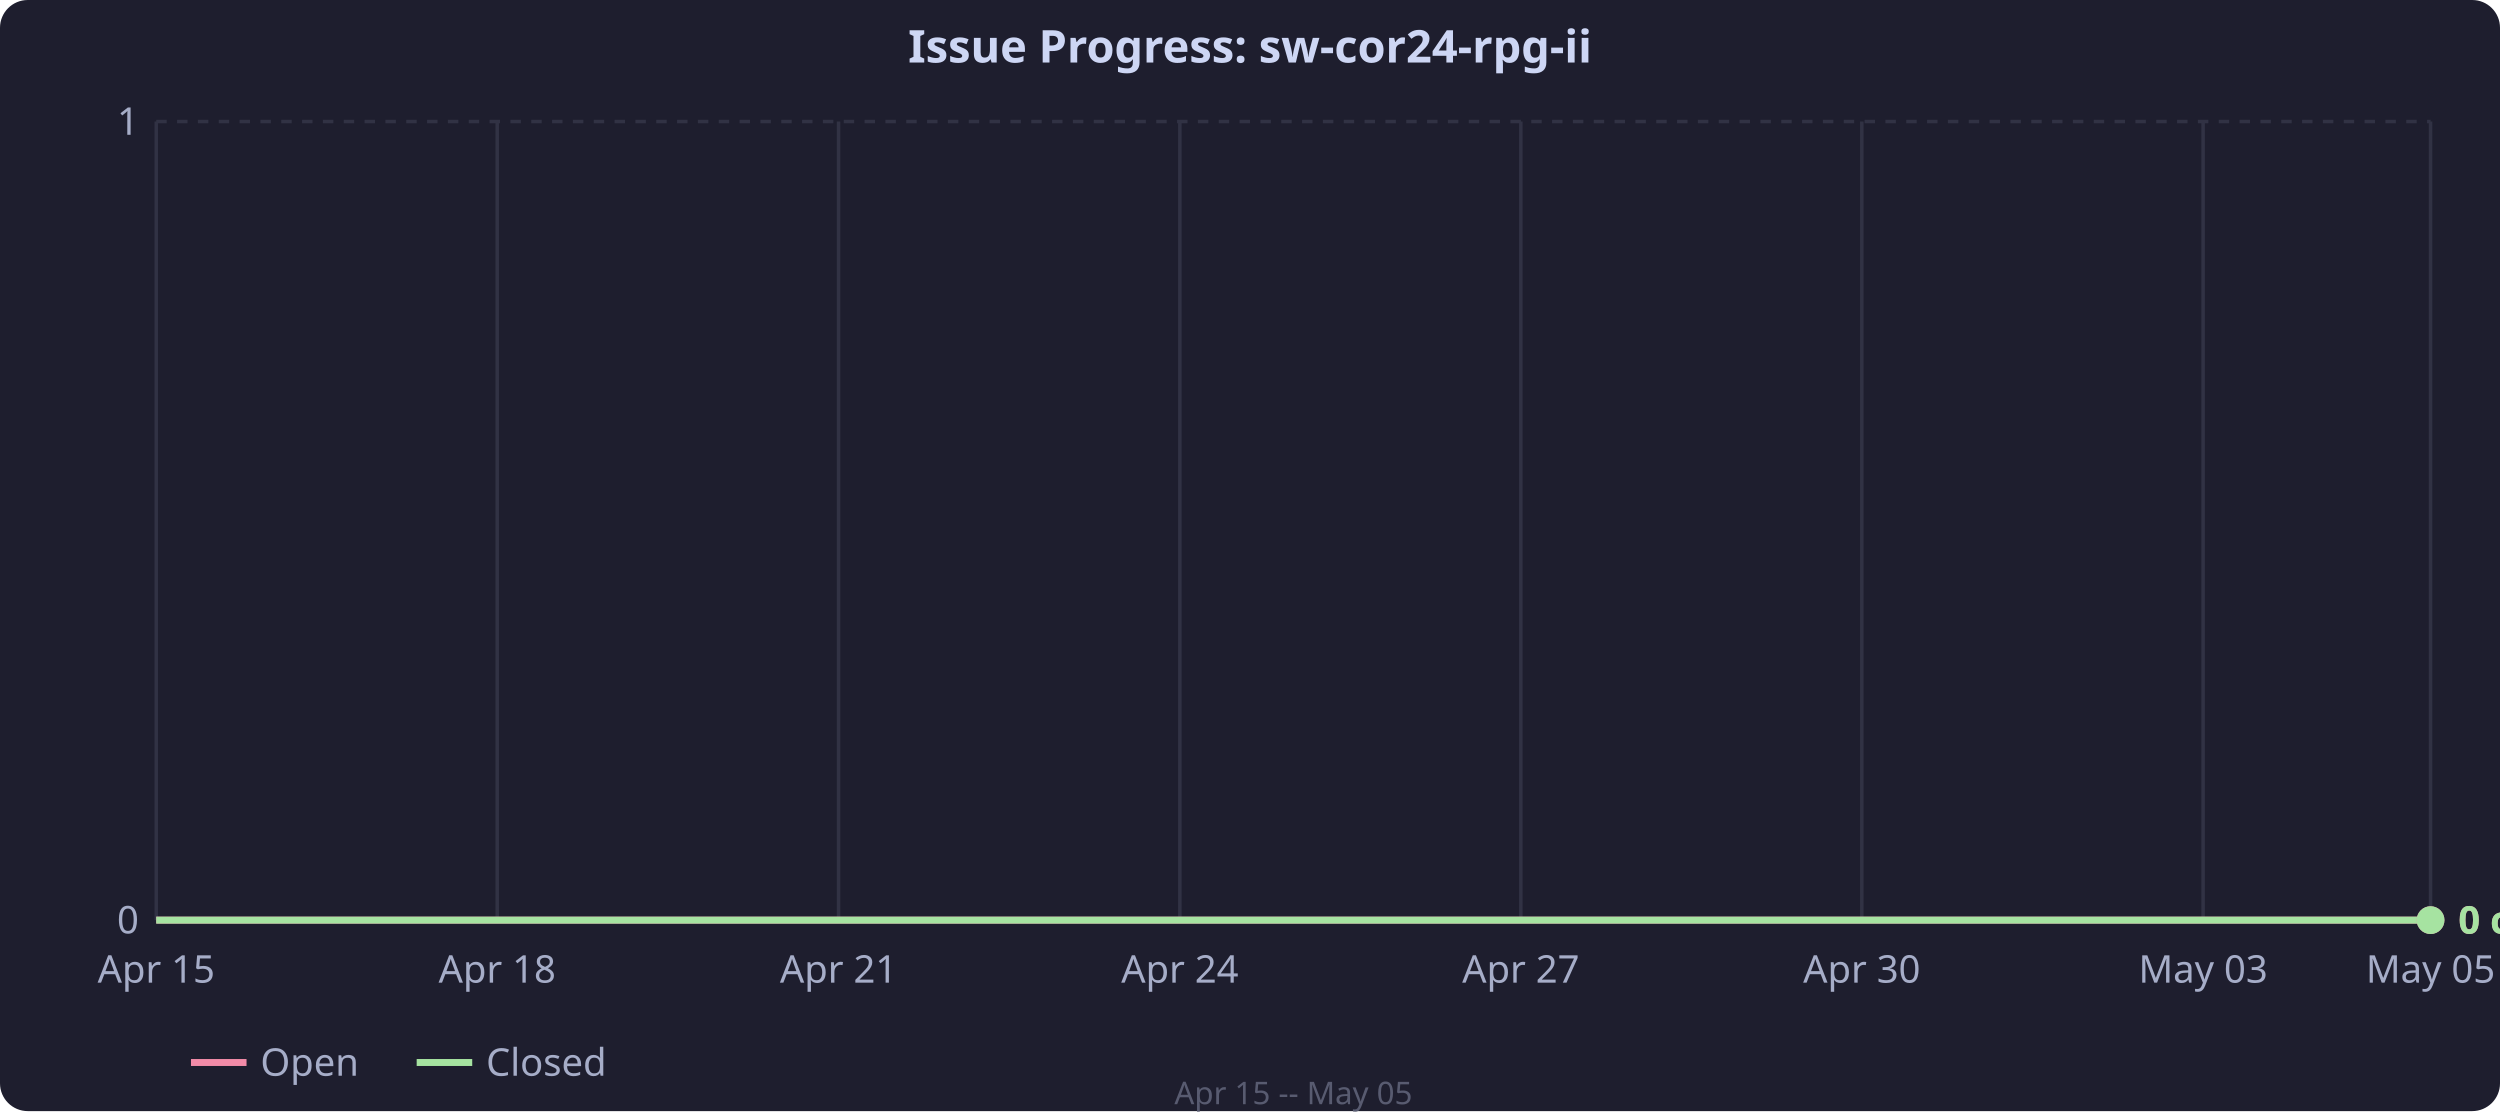
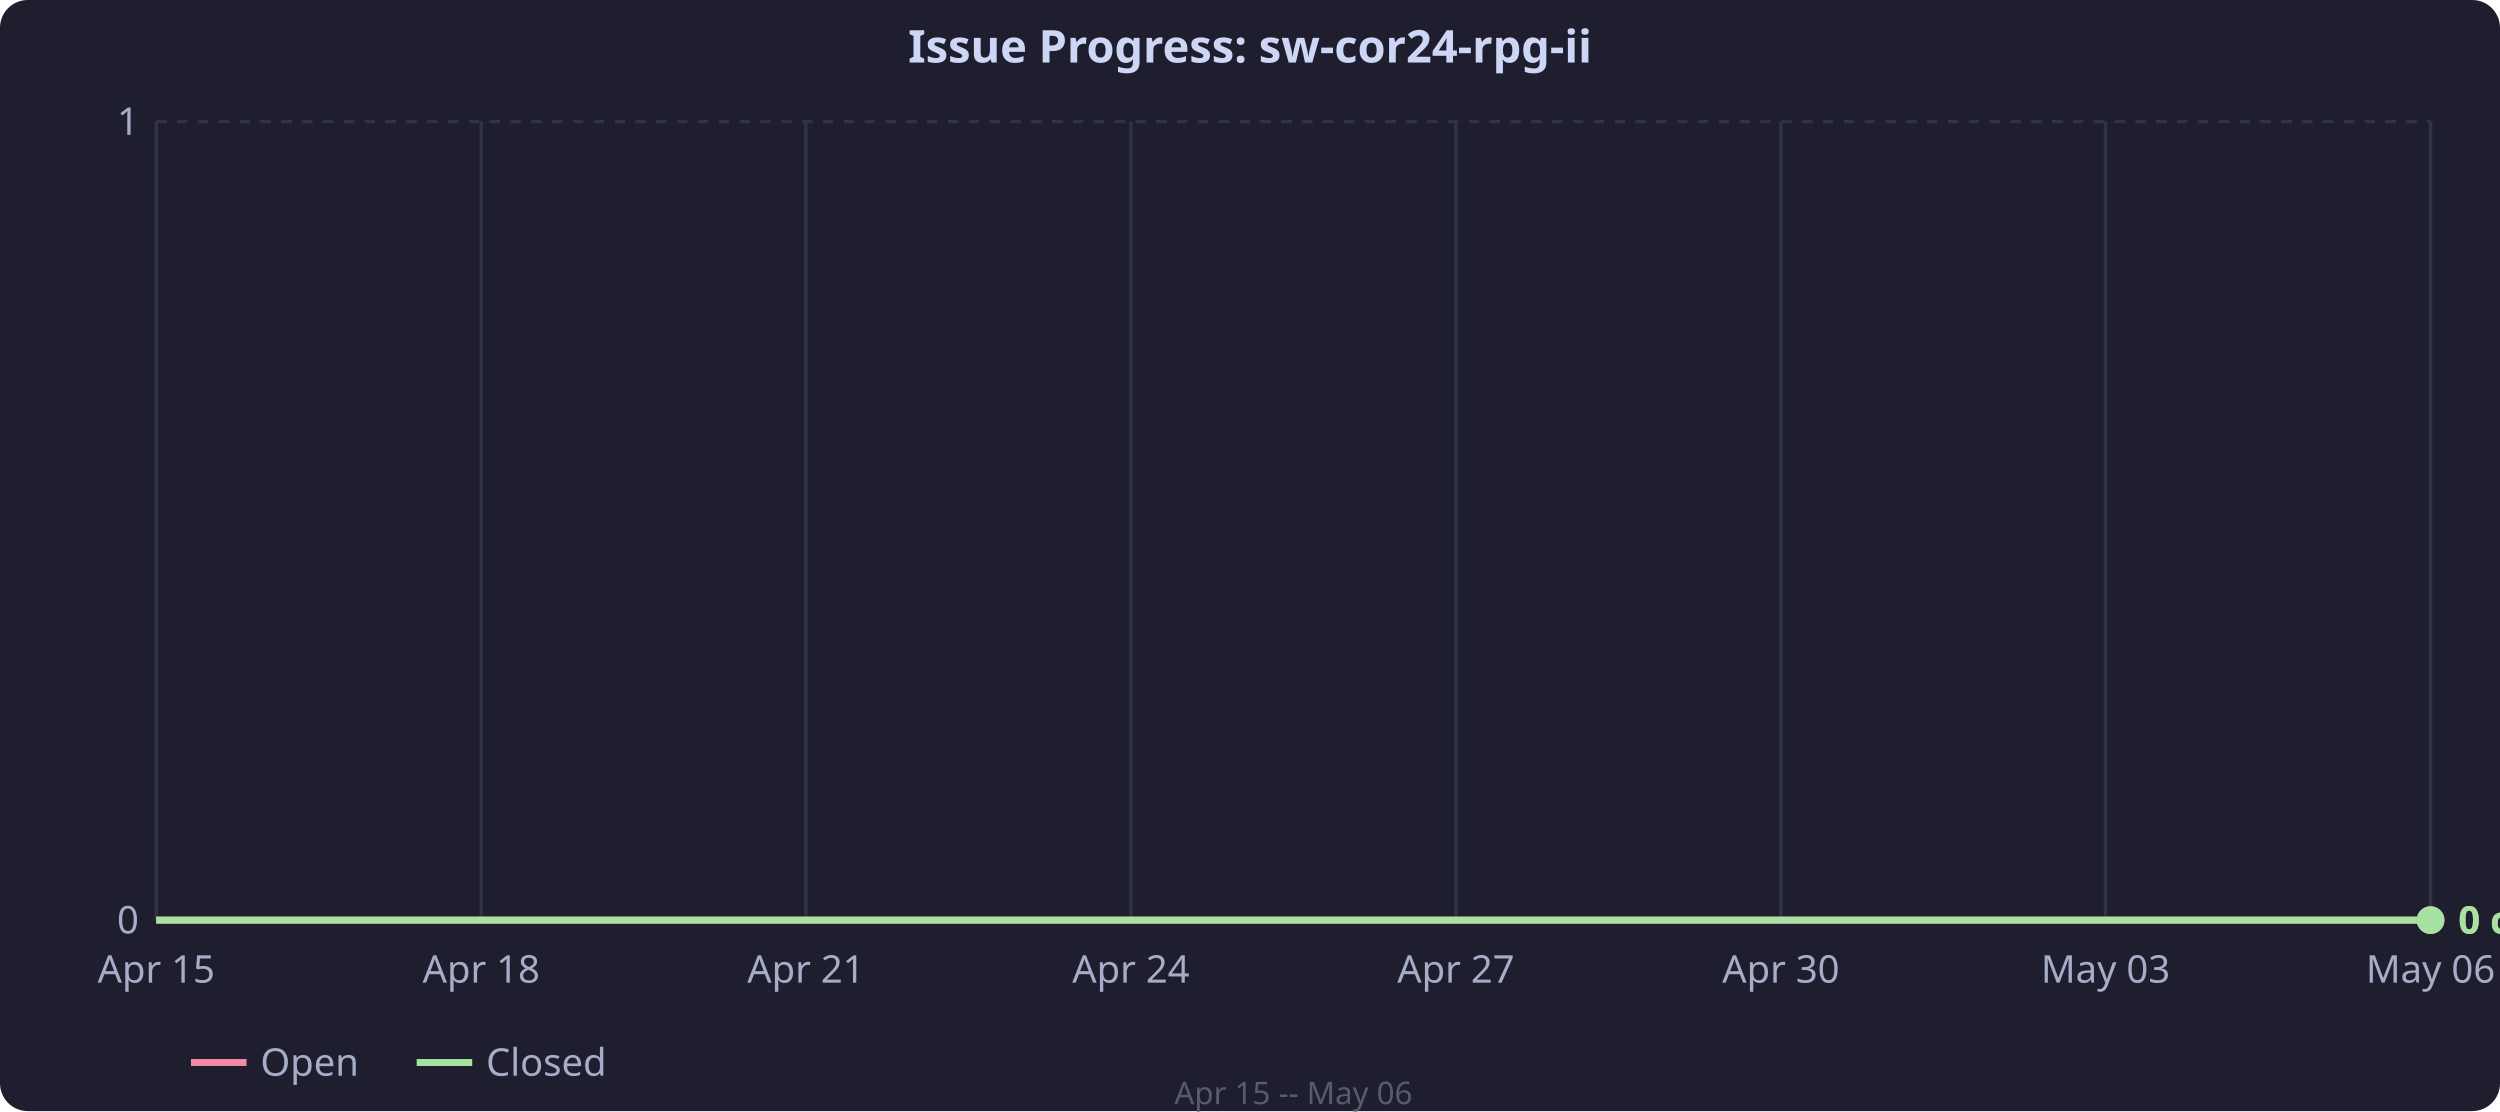
<svg xmlns="http://www.w3.org/2000/svg" viewBox="0 0 720 320" style="font-family: system-ui, sans-serif; font-size: 11px; color: #cdd6f4;">
  <rect width="720" height="320" fill="#1e1e2e" rx="8" />
  <line x1="45" y1="265.0" x2="700" y2="265.0" stroke="#313244" stroke-dasharray="3,3" />
  <text x="40" y="265.0" fill="#a6adc8" text-anchor="end" dominant-baseline="middle">0</text>
  <line x1="45" y1="35.0" x2="700" y2="35.0" stroke="#313244" stroke-dasharray="3,3" />
  <text x="40" y="35.0" fill="#a6adc8" text-anchor="end" dominant-baseline="middle">1</text>
  <text x="45.0" y="283" fill="#a6adc8" text-anchor="middle">Apr 15</text>
  <line x1="45.0" y1="35" x2="45.0" y2="265" stroke="#313244" />
-   <text x="143.2" y="283" fill="#a6adc8" text-anchor="middle">Apr 18</text>
-   <line x1="143.2" y1="35" x2="143.2" y2="265" stroke="#313244" />
-   <text x="241.5" y="283" fill="#a6adc8" text-anchor="middle">Apr 21</text>
-   <line x1="241.5" y1="35" x2="241.5" y2="265" stroke="#313244" />
-   <text x="339.8" y="283" fill="#a6adc8" text-anchor="middle">Apr 24</text>
-   <line x1="339.8" y1="35" x2="339.8" y2="265" stroke="#313244" />
-   <text x="438.0" y="283" fill="#a6adc8" text-anchor="middle">Apr 27</text>
-   <line x1="438.0" y1="35" x2="438.0" y2="265" stroke="#313244" />
-   <text x="536.2" y="283" fill="#a6adc8" text-anchor="middle">Apr 30</text>
-   <line x1="536.2" y1="35" x2="536.2" y2="265" stroke="#313244" />
-   <text x="634.5" y="283" fill="#a6adc8" text-anchor="middle">May 03</text>
-   <line x1="634.5" y1="35" x2="634.5" y2="265" stroke="#313244" />
-   <text x="700.0" y="283" fill="#a6adc8" text-anchor="middle">May 05</text>
+   <text x="138.6" y="283" fill="#a6adc8" text-anchor="middle">Apr 18</text>
+   <line x1="138.6" y1="35" x2="138.6" y2="265" stroke="#313244" />
+   <text x="232.1" y="283" fill="#a6adc8" text-anchor="middle">Apr 21</text>
+   <line x1="232.1" y1="35" x2="232.1" y2="265" stroke="#313244" />
+   <text x="325.7" y="283" fill="#a6adc8" text-anchor="middle">Apr 24</text>
+   <line x1="325.7" y1="35" x2="325.7" y2="265" stroke="#313244" />
+   <text x="419.3" y="283" fill="#a6adc8" text-anchor="middle">Apr 27</text>
+   <line x1="419.3" y1="35" x2="419.3" y2="265" stroke="#313244" />
+   <text x="512.9" y="283" fill="#a6adc8" text-anchor="middle">Apr 30</text>
+   <line x1="512.9" y1="35" x2="512.9" y2="265" stroke="#313244" />
+   <text x="606.4" y="283" fill="#a6adc8" text-anchor="middle">May 03</text>
+   <line x1="606.4" y1="35" x2="606.4" y2="265" stroke="#313244" />
+   <text x="700.0" y="283" fill="#a6adc8" text-anchor="middle">May 06</text>
  <line x1="700.0" y1="35" x2="700.0" y2="265" stroke="#313244" />
-   <polygon fill="rgba(243,139,168,0.08)" points="45.0,265.0 77.8,265.0 110.5,265.0 143.2,265.0 176.0,265.0 208.8,265.0 241.5,265.0 274.2,265.0 307.0,265.0 339.8,265.0 372.5,265.0 405.2,265.0 438.0,265.0 470.8,265.0 503.5,265.0 536.2,265.0 569.0,265.0 601.8,265.0 634.5,265.0 667.2,265.0 700.0,265.0 700.0,265.0 45.0,265.0" />
-   <polyline fill="none" stroke="#f38ba8" stroke-width="2" stroke-linejoin="round" points="45.0,265.0 77.8,265.0 110.5,265.0 143.2,265.0 176.0,265.0 208.8,265.0 241.5,265.0 274.2,265.0 307.0,265.0 339.8,265.0 372.5,265.0 405.2,265.0 438.0,265.0 470.8,265.0 503.5,265.0 536.2,265.0 569.0,265.0 601.8,265.0 634.5,265.0 667.2,265.0 700.0,265.0" />
-   <polygon fill="rgba(166,227,161,0.08)" points="45.0,265.0 77.8,265.0 110.5,265.0 143.2,265.0 176.0,265.0 208.8,265.0 241.5,265.0 274.2,265.0 307.0,265.0 339.8,265.0 372.5,265.0 405.2,265.0 438.0,265.0 470.8,265.0 503.5,265.0 536.2,265.0 569.0,265.0 601.8,265.0 634.5,265.0 667.2,265.0 700.0,265.0 700.0,265.0 45.0,265.0" />
-   <polyline fill="none" stroke="#a6e3a1" stroke-width="2" stroke-linejoin="round" points="45.0,265.0 77.8,265.0 110.5,265.0 143.2,265.0 176.0,265.0 208.8,265.0 241.5,265.0 274.2,265.0 307.0,265.0 339.8,265.0 372.5,265.0 405.2,265.0 438.0,265.0 470.8,265.0 503.5,265.0 536.2,265.0 569.0,265.0 601.8,265.0 634.5,265.0 667.2,265.0 700.0,265.0" />
+   <polygon fill="rgba(243,139,168,0.08)" points="45.0,265.0 76.2,265.0 107.4,265.0 138.6,265.0 169.8,265.0 201.0,265.0 232.1,265.0 263.3,265.0 294.5,265.0 325.7,265.0 356.9,265.0 388.1,265.0 419.3,265.0 450.5,265.0 481.7,265.0 512.9,265.0 544.0,265.0 575.2,265.0 606.4,265.0 637.6,265.0 668.8,265.0 700.0,265.0 700.0,265.0 45.0,265.0" />
+   <polyline fill="none" stroke="#f38ba8" stroke-width="2" stroke-linejoin="round" points="45.0,265.0 76.2,265.0 107.4,265.0 138.6,265.0 169.8,265.0 201.0,265.0 232.1,265.0 263.3,265.0 294.5,265.0 325.7,265.0 356.9,265.0 388.1,265.0 419.3,265.0 450.5,265.0 481.7,265.0 512.9,265.0 544.0,265.0 575.2,265.0 606.4,265.0 637.6,265.0 668.8,265.0 700.0,265.0" />
+   <polygon fill="rgba(166,227,161,0.08)" points="45.0,265.0 76.2,265.0 107.4,265.0 138.6,265.0 169.8,265.0 201.0,265.0 232.1,265.0 263.3,265.0 294.5,265.0 325.7,265.0 356.9,265.0 388.1,265.0 419.3,265.0 450.5,265.0 481.7,265.0 512.9,265.0 544.0,265.0 575.2,265.0 606.4,265.0 637.6,265.0 668.8,265.0 700.0,265.0 700.0,265.0 45.0,265.0" />
+   <polyline fill="none" stroke="#a6e3a1" stroke-width="2" stroke-linejoin="round" points="45.0,265.0 76.2,265.0 107.4,265.0 138.6,265.0 169.8,265.0 201.0,265.0 232.1,265.0 263.3,265.0 294.5,265.0 325.7,265.0 356.9,265.0 388.1,265.0 419.3,265.0 450.5,265.0 481.7,265.0 512.9,265.0 544.0,265.0 575.2,265.0 606.4,265.0 637.6,265.0 668.8,265.0 700.0,265.0" />
  <circle cx="700.0" cy="265.0" r="4" fill="#f38ba8" />
  <circle cx="700.0" cy="265.0" r="4" fill="#a6e3a1" />
  <text x="708.0" y="265.0" fill="#f38ba8" text-anchor="start" dominant-baseline="middle" font-size="11px" font-weight="600">0 open</text>
  <text x="708.0" y="265.0" fill="#a6e3a1" text-anchor="start" dominant-baseline="middle" font-size="11px" font-weight="600">0 closed</text>
  <text x="360" y="18" fill="#cdd6f4" text-anchor="middle" font-size="13px" font-weight="600">Issue Progress: sw-cor24-rpg-ii</text>
  <line x1="55" y1="306" x2="71" y2="306" stroke="#f38ba8" stroke-width="2" />
  <text x="75" y="306" fill="#a6adc8" dominant-baseline="middle">Open</text>
  <line x1="120" y1="306" x2="136" y2="306" stroke="#a6e3a1" stroke-width="2" />
  <text x="140" y="306" fill="#a6adc8" dominant-baseline="middle">Closed</text>
-   <text x="372.5" y="318" fill="#585b70" text-anchor="middle" font-size="9px">Apr 15 -- May 05</text>
+   <text x="372.5" y="318" fill="#585b70" text-anchor="middle" font-size="9px">Apr 15 -- May 06</text>
</svg>
